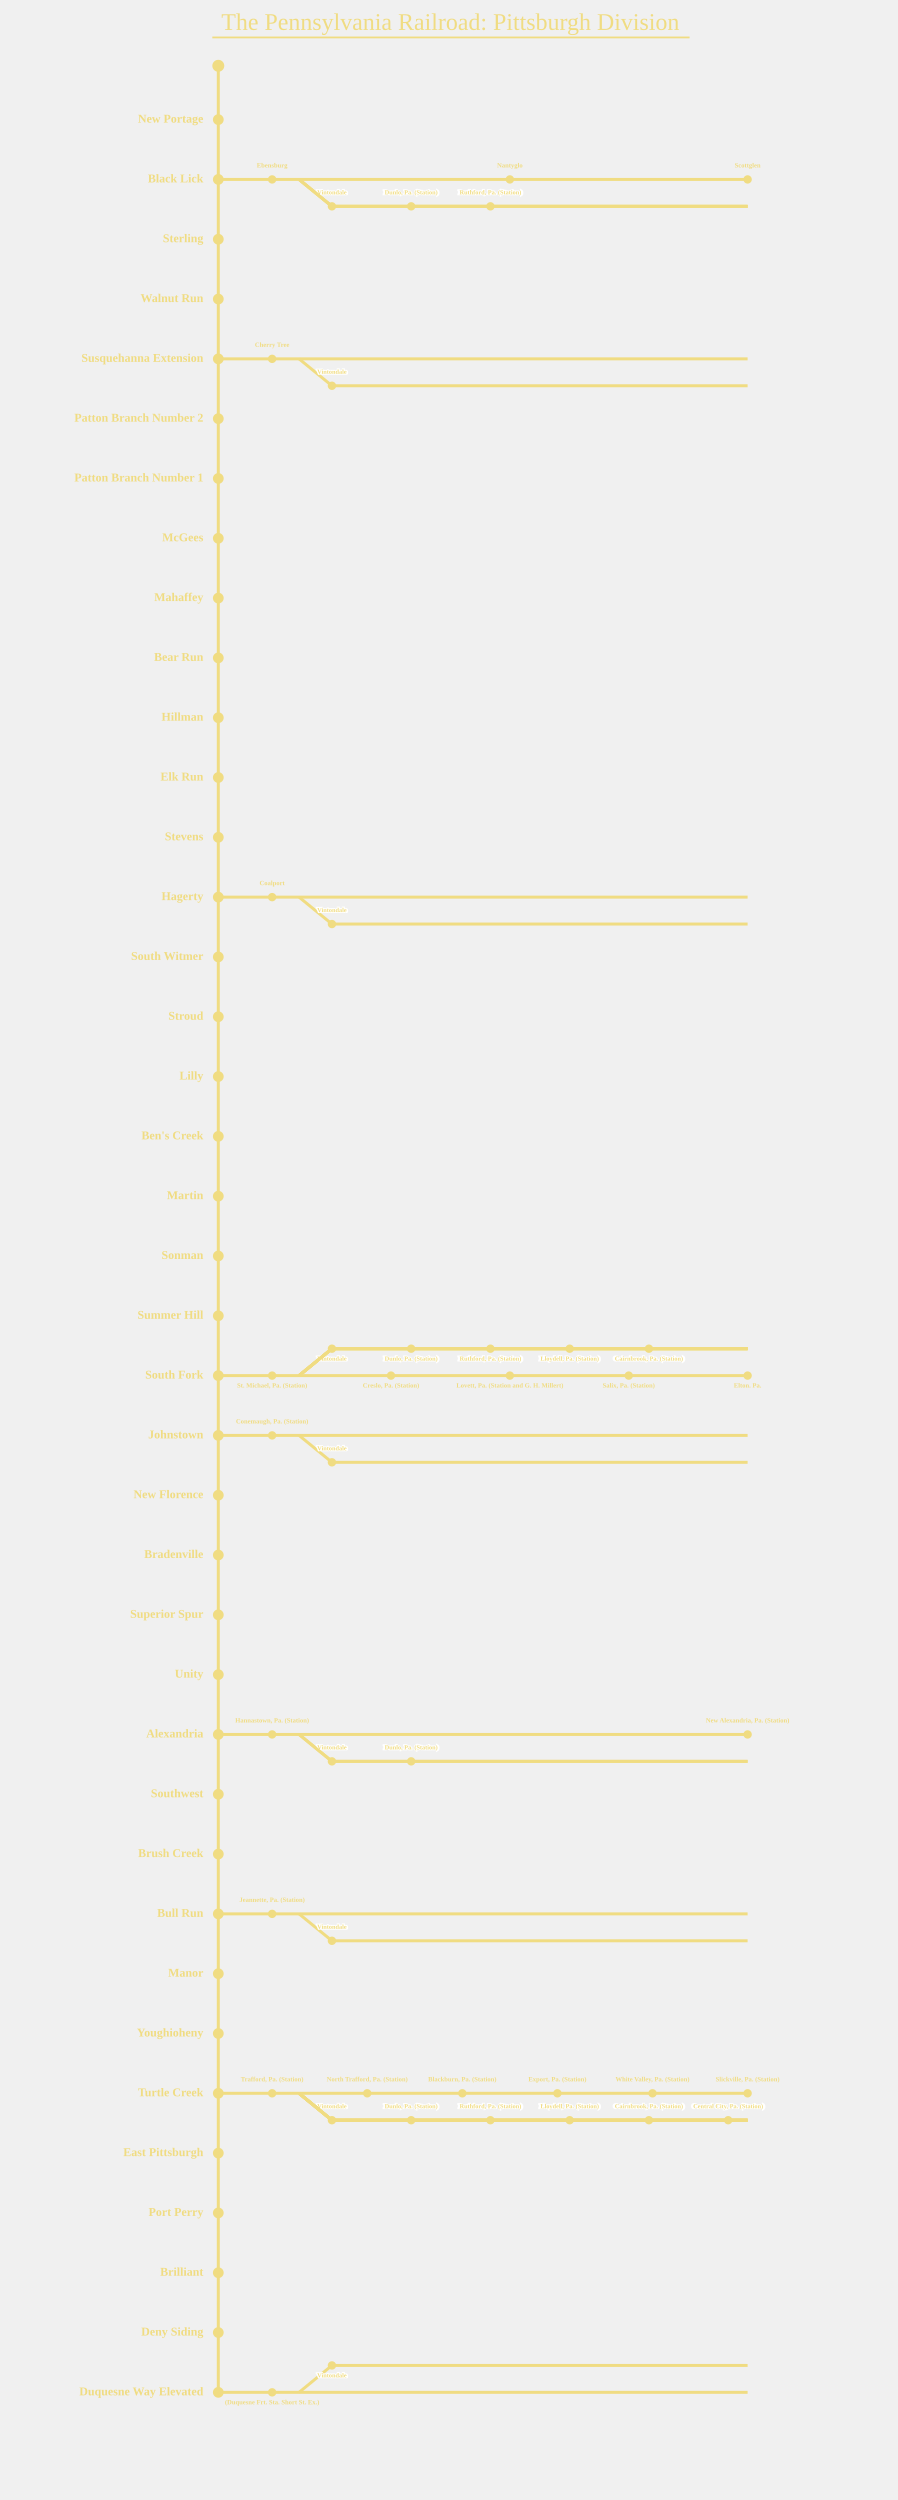
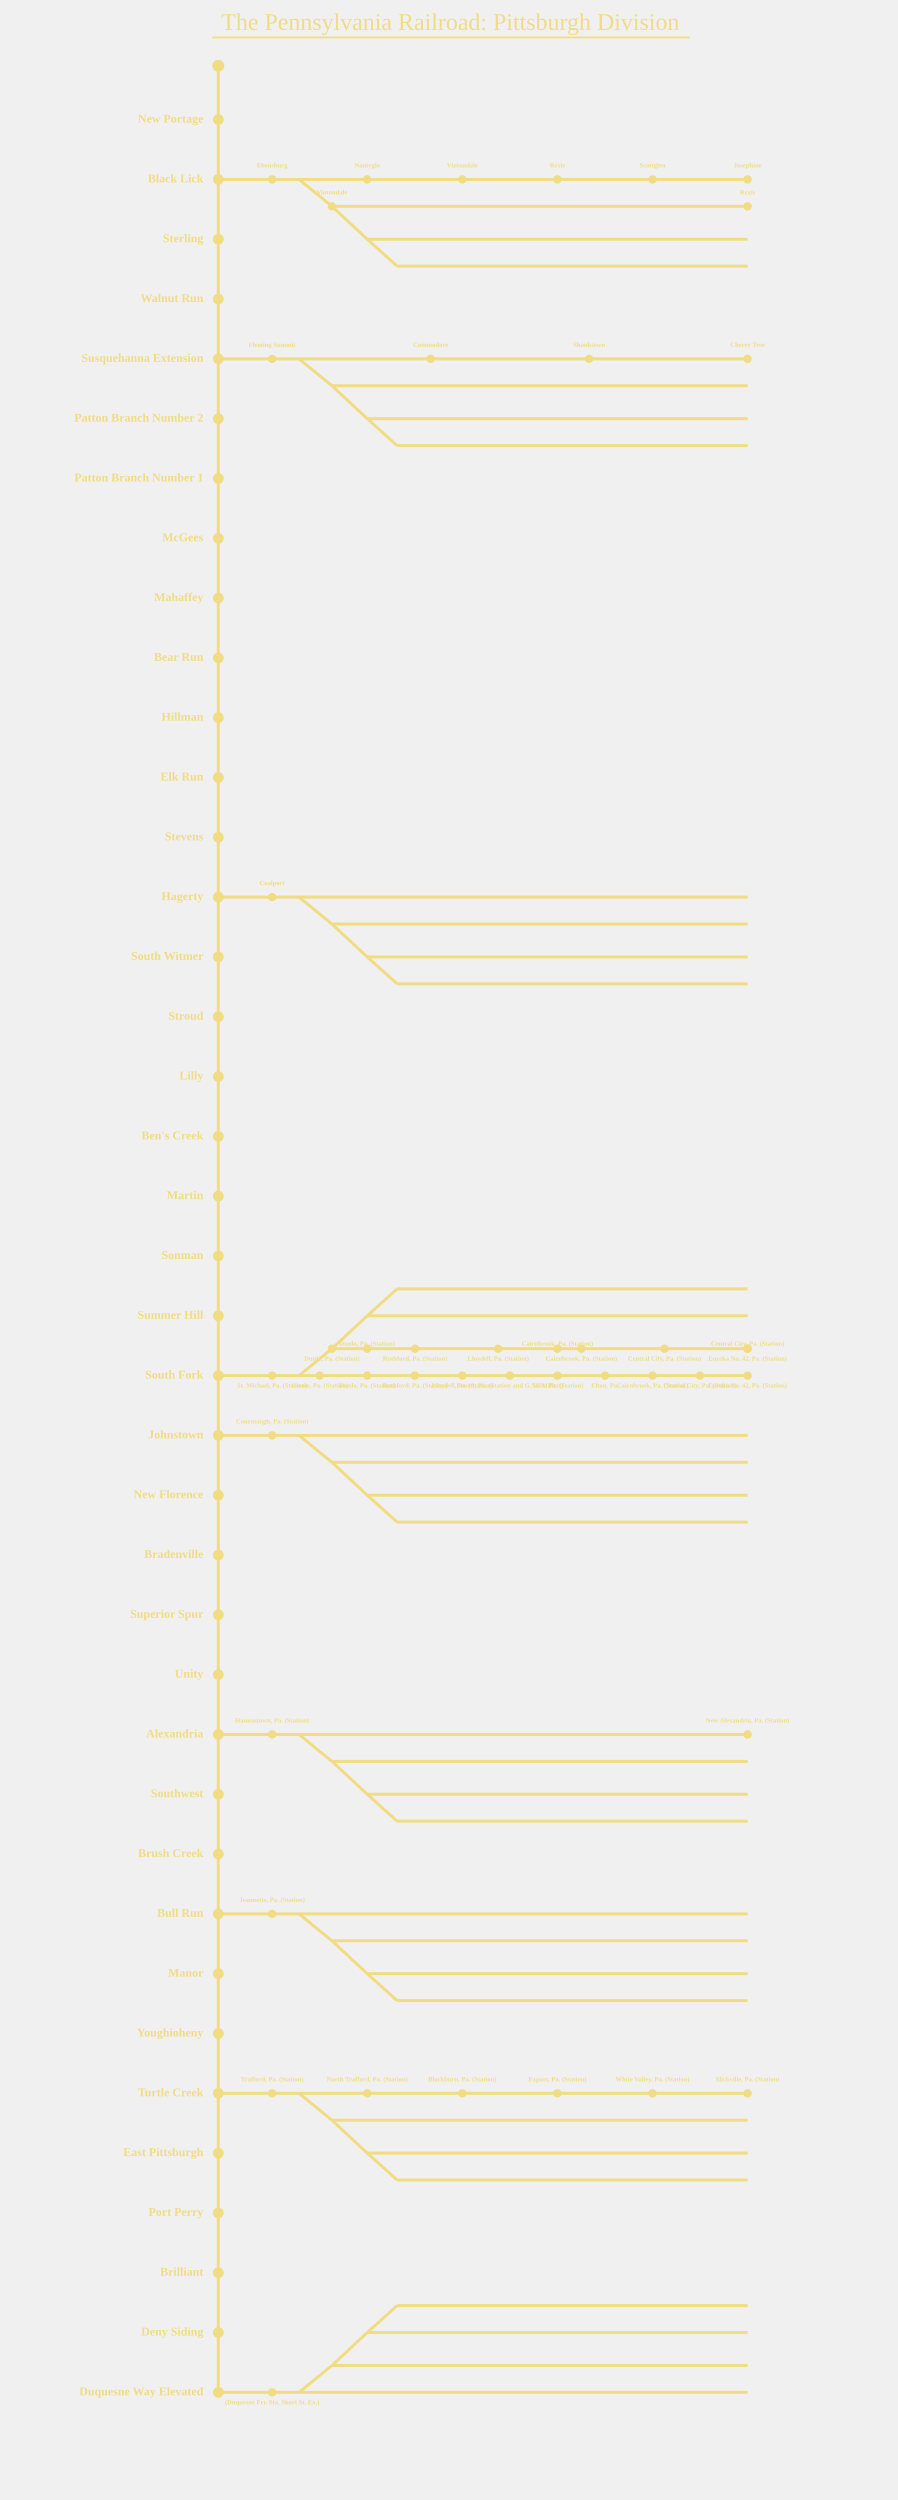
- <svg xmlns="http://www.w3.org/2000/svg" viewBox="0 0 1500 4180">&gt;
-     <g alignment-baseline="baseline" transform="translate(200,0)">
+ <svg xmlns="http://www.w3.org/2000/svg" viewBox="0 0 1500 4180">
+   <g alignment-baseline="baseline" transform="translate(200,0)">
    <text x="170" y="50" font-size="40" fill="#f0dc82">The Pennsylvania Railroad: Pittsburgh Division</text>
    <line x1="155" y1="62.6" x2="953" y2="62.6" stroke-width="3" stroke="#f0dc82" />
    <circle cx="165" cy="110" r="10" stroke-width="5" fill="#f0dc82" />
    <line x1="165" x2="165" y1="110" y2="4000" stroke="#f0dc82" stroke-width="5" />
    <g transform="translate(0, 100)">
      <g transform="translate(0, 100)">
        <circle cx="165" cy="0" r="9" fill="#f0dc82" />
        <text x="140" y="5" font-size="20" font-weight="bold" text-anchor="end" fill="#f0dc82">New Portage</text>
      </g>
      <g transform="translate(0, 200)">
        <circle cx="165" cy="0" r="9" fill="#f0dc82" />
        <text x="140" y="5" font-size="20" font-weight="bold" text-anchor="end" fill="#f0dc82">Black Lick</text>
        <line x1="165" x2="1050" y1="0" y2="0" stroke="#f0dc82" stroke-width="5" />
+         <line x1="300" x2="355" y1="0" y2="45" stroke="#f0dc82" stroke-width="5" />
+         <line x1="355" x2="1050" y1="45" y2="45" stroke="#f0dc82" stroke-width="5" />
+         <line x1="355" x2="414" y1="45" y2="100" stroke="#f0dc82" stroke-width="5" />
+         <line x1="414" x2="1050" y1="100" y2="100" stroke="#f0dc82" stroke-width="5" />
+         <line x1="414" x2="464" y1="100" y2="145" stroke="#f0dc82" stroke-width="5" />
+         <line x1="464" x2="1050" y1="145" y2="145" stroke="#f0dc82" stroke-width="5" />
        <g>
          <circle cx="255" cy="0" r="7" fill="#f0dc82" />
          <text x="255" y="-20" font-size="11" font-weight="bold" text-anchor="middle" fill="#f0dc82">Ebensburg</text>
-           <line x1="300" x2="355" y1="0" y2="45" stroke="#f0dc82" stroke-width="5" />
-           <line x1="354" x2="1050" y1="45" y2="45" stroke="#f0dc82" stroke-width="5" />
+           <circle cx="414" cy="0" r="7" fill="#f0dc82" />
+           <text x="414" y="-20" font-size="11" font-weight="bold" text-anchor="middle" fill="#f0dc82">Nantyglo</text>
+           <circle cx="573" cy="0" r="7" fill="#f0dc82" />
+           <text x="573" y="-20" font-size="11" font-weight="bold" text-anchor="middle" fill="#f0dc82">Vintondale</text>
+           <circle cx="732" cy="0" r="7" fill="#f0dc82" />
+           <text x="732" y="-20" font-size="11" font-weight="bold" text-anchor="middle" fill="#f0dc82">Rexis</text>
+           <circle cx="891" cy="0" r="7" fill="#f0dc82" />
+           <text x="891" y="-20" font-size="11" font-weight="bold" text-anchor="middle" fill="#f0dc82">Scottglen</text>
+           <circle cx="1050" cy="0" r="7" fill="#f0dc82" />
+           <text x="1050" y="-20" font-size="11" font-weight="bold" text-anchor="middle" fill="#f0dc82">Josephine</text>
          <circle cx="355" cy="45" r="7" fill="#f0dc82" />
-           <text x="355" y="25" font-size="11" font-weight="bold" text-anchor="middle" fill="white" stroke="white" stroke-width="3">Vintondale</text>
-           <text x="355" y="25" font-size="10.5" font-weight="bold" text-anchor="middle" fill="#f0dc82">Vintondale</text>
-         </g>
-         <g>
-           <circle cx="652.5" cy="0" r="7" fill="#f0dc82" />
-           <text x="652.5" y="-20" font-size="11" font-weight="bold" text-anchor="middle" fill="#f0dc82">Nantyglo</text>
-           <line x1="300" x2="355" y1="0" y2="45" stroke="#f0dc82" stroke-width="5" />
-           <line x1="354" x2="1050" y1="45" y2="45" stroke="#f0dc82" stroke-width="5" />
-           <circle cx="487.5" cy="45" r="7" fill="#f0dc82" />
-           <text x="487.5" y="25" font-size="11" font-weight="bold" text-anchor="middle" fill="white" stroke="white" stroke-width="3">Dunlo, Pa. (Station)</text>
-           <text x="487.5" y="25" font-size="10.5" font-weight="bold" text-anchor="middle" fill="#f0dc82">Dunlo, Pa. (Station)</text>
-         </g>
-         <g>
-           <circle cx="1050" cy="0" r="7" fill="#f0dc82" />
-           <text x="1050" y="-20" font-size="11" font-weight="bold" text-anchor="middle" fill="#f0dc82">Scottglen</text>
-           <line x1="300" x2="355" y1="0" y2="45" stroke="#f0dc82" stroke-width="5" />
-           <line x1="354" x2="1050" y1="45" y2="45" stroke="#f0dc82" stroke-width="5" />
-           <circle cx="620" cy="45" r="7" fill="#f0dc82" />
-           <text x="620" y="25" font-size="11" font-weight="bold" text-anchor="middle" fill="white" stroke="white" stroke-width="3">Ruthford, Pa. (Station)</text>
-           <text x="620" y="25" font-size="10.5" font-weight="bold" text-anchor="middle" fill="#f0dc82">Ruthford, Pa. (Station)</text>
+           <text x="355" y="25" font-size="11" font-weight="bold" text-anchor="middle" fill="#f0dc82">Vintondale</text>
+           <circle cx="1050" cy="45" r="7" fill="#f0dc82" />
+           <text x="1050" y="25" font-size="11" font-weight="bold" text-anchor="middle" fill="#f0dc82">Rexis</text>
        </g>
      </g>
      <g transform="translate(0, 300)">
        <circle cx="165" cy="0" r="9" fill="#f0dc82" />
        <text x="140" y="5" font-size="20" font-weight="bold" text-anchor="end" fill="#f0dc82">Sterling</text>
      </g>
      <g transform="translate(0, 400)">
        <circle cx="165" cy="0" r="9" fill="#f0dc82" />
        <text x="140" y="5" font-size="20" font-weight="bold" text-anchor="end" fill="#f0dc82">Walnut Run</text>
      </g>
      <g transform="translate(0, 500)">
        <circle cx="165" cy="0" r="9" fill="#f0dc82" />
        <text x="140" y="5" font-size="20" font-weight="bold" text-anchor="end" fill="#f0dc82">Susquehanna Extension</text>
        <line x1="165" x2="1050" y1="0" y2="0" stroke="#f0dc82" stroke-width="5" />
-         <g>
-           <circle cx="255" cy="0" r="7" fill="#f0dc82" />
-           <text x="255" y="-20" font-size="11" font-weight="bold" text-anchor="middle" fill="#f0dc82">Cherry Tree</text>
-           <line x1="300" x2="355" y1="0" y2="45" stroke="#f0dc82" stroke-width="5" />
-           <line x1="354" x2="1050" y1="45" y2="45" stroke="#f0dc82" stroke-width="5" />
-           <circle cx="355" cy="45" r="7" fill="#f0dc82" />
-           <text x="355" y="25" font-size="11" font-weight="bold" text-anchor="middle" fill="white" stroke="white" stroke-width="3">Vintondale</text>
-           <text x="355" y="25" font-size="10.5" font-weight="bold" text-anchor="middle" fill="#f0dc82">Vintondale</text>
+         <line x1="300" x2="355" y1="0" y2="45" stroke="#f0dc82" stroke-width="5" />
+         <line x1="355" x2="1050" y1="45" y2="45" stroke="#f0dc82" stroke-width="5" />
+         <line x1="355" x2="414" y1="45" y2="100" stroke="#f0dc82" stroke-width="5" />
+         <line x1="414" x2="1050" y1="100" y2="100" stroke="#f0dc82" stroke-width="5" />
+         <line x1="414" x2="464" y1="100" y2="145" stroke="#f0dc82" stroke-width="5" />
+         <line x1="464" x2="1050" y1="145" y2="145" stroke="#f0dc82" stroke-width="5" />
+         <g>
+           <circle cx="255" cy="0" r="7" fill="#f0dc82" />
+           <text x="255" y="-20" font-size="11" font-weight="bold" text-anchor="middle" fill="#f0dc82">Fleming Summit</text>
+           <circle cx="520" cy="0" r="7" fill="#f0dc82" />
+           <text x="520" y="-20" font-size="11" font-weight="bold" text-anchor="middle" fill="#f0dc82">Commodore</text>
+           <circle cx="785" cy="0" r="7" fill="#f0dc82" />
+           <text x="785" y="-20" font-size="11" font-weight="bold" text-anchor="middle" fill="#f0dc82">Shanktown</text>
+           <circle cx="1050" cy="0" r="7" fill="#f0dc82" />
+           <text x="1050" y="-20" font-size="11" font-weight="bold" text-anchor="middle" fill="#f0dc82">Cherry Tree</text>
        </g>
      </g>
      <g transform="translate(0, 600)">
        <circle cx="165" cy="0" r="9" fill="#f0dc82" />
        <text x="140" y="5" font-size="20" font-weight="bold" text-anchor="end" fill="#f0dc82">Patton Branch Number 2</text>
      </g>
      <g transform="translate(0, 700)">
        <circle cx="165" cy="0" r="9" fill="#f0dc82" />
        <text x="140" y="5" font-size="20" font-weight="bold" text-anchor="end" fill="#f0dc82">Patton Branch Number 1</text>
      </g>
      <g transform="translate(0, 800)">
        <circle cx="165" cy="0" r="9" fill="#f0dc82" />
        <text x="140" y="5" font-size="20" font-weight="bold" text-anchor="end" fill="#f0dc82">McGees</text>
      </g>
      <g transform="translate(0, 900)">
        <circle cx="165" cy="0" r="9" fill="#f0dc82" />
        <text x="140" y="5" font-size="20" font-weight="bold" text-anchor="end" fill="#f0dc82">Mahaffey</text>
      </g>
      <g transform="translate(0, 1000)">
        <circle cx="165" cy="0" r="9" fill="#f0dc82" />
        <text x="140" y="5" font-size="20" font-weight="bold" text-anchor="end" fill="#f0dc82">Bear Run</text>
      </g>
      <g transform="translate(0, 1100)">
        <circle cx="165" cy="0" r="9" fill="#f0dc82" />
        <text x="140" y="5" font-size="20" font-weight="bold" text-anchor="end" fill="#f0dc82">Hillman</text>
      </g>
      <g transform="translate(0, 1200)">
        <circle cx="165" cy="0" r="9" fill="#f0dc82" />
        <text x="140" y="5" font-size="20" font-weight="bold" text-anchor="end" fill="#f0dc82">Elk Run</text>
      </g>
      <g transform="translate(0, 1300)">
        <circle cx="165" cy="0" r="9" fill="#f0dc82" />
        <text x="140" y="5" font-size="20" font-weight="bold" text-anchor="end" fill="#f0dc82">Stevens</text>
      </g>
      <g transform="translate(0, 1400)">
        <circle cx="165" cy="0" r="9" fill="#f0dc82" />
        <text x="140" y="5" font-size="20" font-weight="bold" text-anchor="end" fill="#f0dc82">Hagerty</text>
        <line x1="165" x2="1050" y1="0" y2="0" stroke="#f0dc82" stroke-width="5" />
+         <line x1="300" x2="355" y1="0" y2="45" stroke="#f0dc82" stroke-width="5" />
+         <line x1="355" x2="1050" y1="45" y2="45" stroke="#f0dc82" stroke-width="5" />
+         <line x1="355" x2="414" y1="45" y2="100" stroke="#f0dc82" stroke-width="5" />
+         <line x1="414" x2="1050" y1="100" y2="100" stroke="#f0dc82" stroke-width="5" />
+         <line x1="414" x2="464" y1="100" y2="145" stroke="#f0dc82" stroke-width="5" />
+         <line x1="464" x2="1050" y1="145" y2="145" stroke="#f0dc82" stroke-width="5" />
        <g>
          <circle cx="255" cy="0" r="7" fill="#f0dc82" />
          <text x="255" y="-20" font-size="11" font-weight="bold" text-anchor="middle" fill="#f0dc82">Coalport</text>
-           <line x1="300" x2="355" y1="0" y2="45" stroke="#f0dc82" stroke-width="5" />
-           <line x1="354" x2="1050" y1="45" y2="45" stroke="#f0dc82" stroke-width="5" />
-           <circle cx="355" cy="45" r="7" fill="#f0dc82" />
-           <text x="355" y="25" font-size="11" font-weight="bold" text-anchor="middle" fill="white" stroke="white" stroke-width="3">Vintondale</text>
-           <text x="355" y="25" font-size="10.5" font-weight="bold" text-anchor="middle" fill="#f0dc82">Vintondale</text>
        </g>
      </g>
      <g transform="translate(0, 1500)">
        <circle cx="165" cy="0" r="9" fill="#f0dc82" />
        <text x="140" y="5" font-size="20" font-weight="bold" text-anchor="end" fill="#f0dc82">South Witmer</text>
      </g>
      <g transform="translate(0, 1600)">
        <circle cx="165" cy="0" r="9" fill="#f0dc82" />
        <text x="140" y="5" font-size="20" font-weight="bold" text-anchor="end" fill="#f0dc82">Stroud</text>
      </g>
      <g transform="translate(0, 1700)">
        <circle cx="165" cy="0" r="9" fill="#f0dc82" />
        <text x="140" y="5" font-size="20" font-weight="bold" text-anchor="end" fill="#f0dc82">Lilly</text>
      </g>
      <g transform="translate(0, 1800)">
        <circle cx="165" cy="0" r="9" fill="#f0dc82" />
        <text x="140" y="5" font-size="20" font-weight="bold" text-anchor="end" fill="#f0dc82">Ben's Creek</text>
      </g>
      <g transform="translate(0, 1900)">
        <circle cx="165" cy="0" r="9" fill="#f0dc82" />
        <text x="140" y="5" font-size="20" font-weight="bold" text-anchor="end" fill="#f0dc82">Martin</text>
      </g>
      <g transform="translate(0, 2000)">
        <circle cx="165" cy="0" r="9" fill="#f0dc82" />
        <text x="140" y="5" font-size="20" font-weight="bold" text-anchor="end" fill="#f0dc82">Sonman</text>
      </g>
      <g transform="translate(0, 2100)">
        <circle cx="165" cy="0" r="9" fill="#f0dc82" />
        <text x="140" y="5" font-size="20" font-weight="bold" text-anchor="end" fill="#f0dc82">Summer Hill</text>
      </g>
      <g transform="translate(0, 2200)">
        <circle cx="165" cy="0" r="9" fill="#f0dc82" />
        <text x="140" y="5" font-size="20" font-weight="bold" text-anchor="end" fill="#f0dc82">South Fork</text>
        <line x1="165" x2="1050" y1="0" y2="0" stroke="#f0dc82" stroke-width="5" />
+         <line x1="300" x2="355" y1="0" y2="-45" stroke="#f0dc82" stroke-width="5" />
+         <line x1="355" x2="1050" y1="-45" y2="-45" stroke="#f0dc82" stroke-width="5" />
+         <line x1="355" x2="414" y1="-45" y2="-100" stroke="#f0dc82" stroke-width="5" />
+         <line x1="414" x2="1050" y1="-100" y2="-100" stroke="#f0dc82" stroke-width="5" />
+         <line x1="414" x2="464" y1="-100" y2="-145" stroke="#f0dc82" stroke-width="5" />
+         <line x1="464" x2="1050" y1="-145" y2="-145" stroke="#f0dc82" stroke-width="5" />
        <g>
          <circle cx="255" cy="0" r="7" fill="#f0dc82" />
          <text x="255" y="20" font-size="11" font-weight="bold" text-anchor="middle" fill="#f0dc82">St. Michael, Pa. (Station)</text>
-           <line x1="300" x2="355" y1="0" y2="-45" stroke="#f0dc82" stroke-width="5" />
-           <line x1="354" x2="1050" y1="-45" y2="-45" stroke="#f0dc82" stroke-width="5" />
-           <circle cx="355" cy="-45" r="7" fill="#f0dc82" />
-           <text x="355" y="-25" font-size="11" font-weight="bold" text-anchor="middle" fill="white" stroke="white" stroke-width="3">Vintondale</text>
-           <text x="355" y="-25" font-size="10.5" font-weight="bold" text-anchor="middle" fill="#f0dc82">Vintondale</text>
-         </g>
-         <g>
-           <circle cx="453.75" cy="0" r="7" fill="#f0dc82" />
-           <text x="453.75" y="20" font-size="11" font-weight="bold" text-anchor="middle" fill="#f0dc82">Creslo, Pa. (Station)</text>
-           <line x1="300" x2="355" y1="0" y2="-45" stroke="#f0dc82" stroke-width="5" />
-           <line x1="354" x2="1050" y1="-45" y2="-45" stroke="#f0dc82" stroke-width="5" />
-           <circle cx="487.5" cy="-45" r="7" fill="#f0dc82" />
-           <text x="487.5" y="-25" font-size="11" font-weight="bold" text-anchor="middle" fill="white" stroke="white" stroke-width="3">Dunlo, Pa. (Station)</text>
-           <text x="487.5" y="-25" font-size="10.5" font-weight="bold" text-anchor="middle" fill="#f0dc82">Dunlo, Pa. (Station)</text>
-         </g>
-         <g>
+           <circle cx="334.5" cy="0" r="7" fill="#f0dc82" />
+           <text x="334.5" y="20" font-size="11" font-weight="bold" text-anchor="middle" fill="#f0dc82">Creslo, Pa. (Station)</text>
+           <circle cx="414" cy="0" r="7" fill="#f0dc82" />
+           <text x="414" y="20" font-size="11" font-weight="bold" text-anchor="middle" fill="#f0dc82">Dunlo, Pa. (Station)</text>
+           <circle cx="493.5" cy="0" r="7" fill="#f0dc82" />
+           <text x="493.5" y="20" font-size="11" font-weight="bold" text-anchor="middle" fill="#f0dc82">Ruthford, Pa. (Station)</text>
+           <circle cx="573" cy="0" r="7" fill="#f0dc82" />
+           <text x="573" y="20" font-size="11" font-weight="bold" text-anchor="middle" fill="#f0dc82">Lloydell, Pa. (Station)</text>
          <circle cx="652.5" cy="0" r="7" fill="#f0dc82" />
          <text x="652.5" y="20" font-size="11" font-weight="bold" text-anchor="middle" fill="#f0dc82">Lovett, Pa. (Station and G. H. Millert)</text>
-           <line x1="300" x2="355" y1="0" y2="-45" stroke="#f0dc82" stroke-width="5" />
-           <line x1="354" x2="1050" y1="-45" y2="-45" stroke="#f0dc82" stroke-width="5" />
-           <circle cx="620" cy="-45" r="7" fill="#f0dc82" />
-           <text x="620" y="-25" font-size="11" font-weight="bold" text-anchor="middle" fill="white" stroke="white" stroke-width="3">Ruthford, Pa. (Station)</text>
-           <text x="620" y="-25" font-size="10.5" font-weight="bold" text-anchor="middle" fill="#f0dc82">Ruthford, Pa. (Station)</text>
-         </g>
-         <g>
-           <circle cx="851.25" cy="0" r="7" fill="#f0dc82" />
-           <text x="851.25" y="20" font-size="11" font-weight="bold" text-anchor="middle" fill="#f0dc82">Salix, Pa. (Station)</text>
-           <line x1="300" x2="355" y1="0" y2="-45" stroke="#f0dc82" stroke-width="5" />
-           <line x1="354" x2="1050" y1="-45" y2="-45" stroke="#f0dc82" stroke-width="5" />
-           <circle cx="752.5" cy="-45" r="7" fill="#f0dc82" />
-           <text x="752.5" y="-25" font-size="11" font-weight="bold" text-anchor="middle" fill="white" stroke="white" stroke-width="3">Lloydell, Pa. (Station)</text>
-           <text x="752.5" y="-25" font-size="10.5" font-weight="bold" text-anchor="middle" fill="#f0dc82">Lloydell, Pa. (Station)</text>
-         </g>
-         <g>
-           <circle cx="1050" cy="0" r="7" fill="#f0dc82" />
-           <text x="1050" y="20" font-size="11" font-weight="bold" text-anchor="middle" fill="#f0dc82">Elton. Pa.</text>
-           <line x1="300" x2="355" y1="0" y2="-45" stroke="#f0dc82" stroke-width="5" />
-           <line x1="354" x2="1050" y1="-45" y2="-45" stroke="#f0dc82" stroke-width="5" />
-           <circle cx="885" cy="-45" r="7" fill="#f0dc82" />
-           <text x="885" y="-25" font-size="11" font-weight="bold" text-anchor="middle" fill="white" stroke="white" stroke-width="3">Cairnbrook, Pa. (Station)</text>
-           <text x="885" y="-25" font-size="10.5" font-weight="bold" text-anchor="middle" fill="#f0dc82">Cairnbrook, Pa. (Station)</text>
+           <circle cx="732" cy="0" r="7" fill="#f0dc82" />
+           <text x="732" y="20" font-size="11" font-weight="bold" text-anchor="middle" fill="#f0dc82">Salix, Pa. (Station)</text>
+           <circle cx="811.5" cy="0" r="7" fill="#f0dc82" />
+           <text x="811.5" y="20" font-size="11" font-weight="bold" text-anchor="middle" fill="#f0dc82">Elton. Pa.</text>
+           <circle cx="891" cy="0" r="7" fill="#f0dc82" />
+           <text x="891" y="20" font-size="11" font-weight="bold" text-anchor="middle" fill="#f0dc82">Cairnbrook, Pa. (Station)</text>
+           <circle cx="970.5" cy="0" r="7" fill="#f0dc82" />
+           <text x="970.5" y="20" font-size="11" font-weight="bold" text-anchor="middle" fill="#f0dc82">Central City, Pa. (Station)</text>
+           <circle cx="1050" cy="0" r="7" fill="#f0dc82" />
+           <text x="1050" y="20" font-size="11" font-weight="bold" text-anchor="middle" fill="#f0dc82">Eureka No. 42, Pa. (Station)</text>
+           <circle cx="355" cy="-45" r="7" fill="#f0dc82" />
+           <text x="355" y="-25" font-size="11" font-weight="bold" text-anchor="middle" fill="#f0dc82">Dunlo, Pa. (Station)</text>
+           <circle cx="494" cy="-45" r="7" fill="#f0dc82" />
+           <text x="494" y="-25" font-size="11" font-weight="bold" text-anchor="middle" fill="#f0dc82">Ruthford, Pa. (Station)</text>
+           <circle cx="633" cy="-45" r="7" fill="#f0dc82" />
+           <text x="633" y="-25" font-size="11" font-weight="bold" text-anchor="middle" fill="#f0dc82">Lloydell, Pa. (Station)</text>
+           <circle cx="772" cy="-45" r="7" fill="#f0dc82" />
+           <text x="772" y="-25" font-size="11" font-weight="bold" text-anchor="middle" fill="#f0dc82">Cairnbrook, Pa. (Station)</text>
+           <circle cx="911" cy="-45" r="7" fill="#f0dc82" />
+           <text x="911" y="-25" font-size="11" font-weight="bold" text-anchor="middle" fill="#f0dc82">Central City, Pa. (Station)</text>
+           <circle cx="1050" cy="-45" r="7" fill="#f0dc82" />
+           <text x="1050" y="-25" font-size="11" font-weight="bold" text-anchor="middle" fill="#f0dc82">Eureka No. 42, Pa. (Station)</text>
+           <circle cx="414" cy="-45" r="7" fill="#f0dc82" />
+           <text x="414" y="-50" font-size="11" font-weight="bold" text-anchor="middle" fill="#f0dc82">Dunlo, Pa. (Station)</text>
+           <circle cx="732" cy="-45" r="7" fill="#f0dc82" />
+           <text x="732" y="-50" font-size="11" font-weight="bold" text-anchor="middle" fill="#f0dc82">Cairnbrook, Pa. (Station)</text>
+           <circle cx="1050" cy="-45" r="7" fill="#f0dc82" />
+           <text x="1050" y="-50" font-size="11" font-weight="bold" text-anchor="middle" fill="#f0dc82">Central City, Pa. (Station)</text>
        </g>
      </g>
      <g transform="translate(0, 2300)">
        <circle cx="165" cy="0" r="9" fill="#f0dc82" />
        <text x="140" y="5" font-size="20" font-weight="bold" text-anchor="end" fill="#f0dc82">Johnstown</text>
        <line x1="165" x2="1050" y1="0" y2="0" stroke="#f0dc82" stroke-width="5" />
+         <line x1="300" x2="355" y1="0" y2="45" stroke="#f0dc82" stroke-width="5" />
+         <line x1="355" x2="1050" y1="45" y2="45" stroke="#f0dc82" stroke-width="5" />
+         <line x1="355" x2="414" y1="45" y2="100" stroke="#f0dc82" stroke-width="5" />
+         <line x1="414" x2="1050" y1="100" y2="100" stroke="#f0dc82" stroke-width="5" />
+         <line x1="414" x2="464" y1="100" y2="145" stroke="#f0dc82" stroke-width="5" />
+         <line x1="464" x2="1050" y1="145" y2="145" stroke="#f0dc82" stroke-width="5" />
        <g>
          <circle cx="255" cy="0" r="7" fill="#f0dc82" />
          <text x="255" y="-20" font-size="11" font-weight="bold" text-anchor="middle" fill="#f0dc82">Conemaugh, Pa. (Station)</text>
-           <line x1="300" x2="355" y1="0" y2="45" stroke="#f0dc82" stroke-width="5" />
-           <line x1="354" x2="1050" y1="45" y2="45" stroke="#f0dc82" stroke-width="5" />
-           <circle cx="355" cy="45" r="7" fill="#f0dc82" />
-           <text x="355" y="25" font-size="11" font-weight="bold" text-anchor="middle" fill="white" stroke="white" stroke-width="3">Vintondale</text>
-           <text x="355" y="25" font-size="10.5" font-weight="bold" text-anchor="middle" fill="#f0dc82">Vintondale</text>
        </g>
      </g>
      <g transform="translate(0, 2400)">
        <circle cx="165" cy="0" r="9" fill="#f0dc82" />
        <text x="140" y="5" font-size="20" font-weight="bold" text-anchor="end" fill="#f0dc82">New Florence</text>
      </g>
      <g transform="translate(0, 2500)">
        <circle cx="165" cy="0" r="9" fill="#f0dc82" />
        <text x="140" y="5" font-size="20" font-weight="bold" text-anchor="end" fill="#f0dc82">Bradenville</text>
      </g>
      <g transform="translate(0, 2600)">
        <circle cx="165" cy="0" r="9" fill="#f0dc82" />
        <text x="140" y="5" font-size="20" font-weight="bold" text-anchor="end" fill="#f0dc82">Superior Spur</text>
      </g>
      <g transform="translate(0, 2700)">
        <circle cx="165" cy="0" r="9" fill="#f0dc82" />
        <text x="140" y="5" font-size="20" font-weight="bold" text-anchor="end" fill="#f0dc82">Unity</text>
      </g>
      <g transform="translate(0, 2800)">
        <circle cx="165" cy="0" r="9" fill="#f0dc82" />
        <text x="140" y="5" font-size="20" font-weight="bold" text-anchor="end" fill="#f0dc82">Alexandria</text>
        <line x1="165" x2="1050" y1="0" y2="0" stroke="#f0dc82" stroke-width="5" />
+         <line x1="300" x2="355" y1="0" y2="45" stroke="#f0dc82" stroke-width="5" />
+         <line x1="355" x2="1050" y1="45" y2="45" stroke="#f0dc82" stroke-width="5" />
+         <line x1="355" x2="414" y1="45" y2="100" stroke="#f0dc82" stroke-width="5" />
+         <line x1="414" x2="1050" y1="100" y2="100" stroke="#f0dc82" stroke-width="5" />
+         <line x1="414" x2="464" y1="100" y2="145" stroke="#f0dc82" stroke-width="5" />
+         <line x1="464" x2="1050" y1="145" y2="145" stroke="#f0dc82" stroke-width="5" />
        <g>
          <circle cx="255" cy="0" r="7" fill="#f0dc82" />
          <text x="255" y="-20" font-size="11" font-weight="bold" text-anchor="middle" fill="#f0dc82">Hannastown, Pa. (Station)</text>
-           <line x1="300" x2="355" y1="0" y2="45" stroke="#f0dc82" stroke-width="5" />
-           <line x1="354" x2="1050" y1="45" y2="45" stroke="#f0dc82" stroke-width="5" />
-           <circle cx="355" cy="45" r="7" fill="#f0dc82" />
-           <text x="355" y="25" font-size="11" font-weight="bold" text-anchor="middle" fill="white" stroke="white" stroke-width="3">Vintondale</text>
-           <text x="355" y="25" font-size="10.5" font-weight="bold" text-anchor="middle" fill="#f0dc82">Vintondale</text>
-         </g>
-         <g>
          <circle cx="1050" cy="0" r="7" fill="#f0dc82" />
          <text x="1050" y="-20" font-size="11" font-weight="bold" text-anchor="middle" fill="#f0dc82">New Alexandria, Pa. (Station)</text>
-           <line x1="300" x2="355" y1="0" y2="45" stroke="#f0dc82" stroke-width="5" />
-           <line x1="354" x2="1050" y1="45" y2="45" stroke="#f0dc82" stroke-width="5" />
-           <circle cx="487.5" cy="45" r="7" fill="#f0dc82" />
-           <text x="487.5" y="25" font-size="11" font-weight="bold" text-anchor="middle" fill="white" stroke="white" stroke-width="3">Dunlo, Pa. (Station)</text>
-           <text x="487.5" y="25" font-size="10.5" font-weight="bold" text-anchor="middle" fill="#f0dc82">Dunlo, Pa. (Station)</text>
        </g>
      </g>
      <g transform="translate(0, 2900)">
        <circle cx="165" cy="0" r="9" fill="#f0dc82" />
        <text x="140" y="5" font-size="20" font-weight="bold" text-anchor="end" fill="#f0dc82">Southwest</text>
      </g>
      <g transform="translate(0, 3000)">
        <circle cx="165" cy="0" r="9" fill="#f0dc82" />
        <text x="140" y="5" font-size="20" font-weight="bold" text-anchor="end" fill="#f0dc82">Brush Creek</text>
      </g>
      <g transform="translate(0, 3100)">
        <circle cx="165" cy="0" r="9" fill="#f0dc82" />
        <text x="140" y="5" font-size="20" font-weight="bold" text-anchor="end" fill="#f0dc82">Bull Run</text>
        <line x1="165" x2="1050" y1="0" y2="0" stroke="#f0dc82" stroke-width="5" />
+         <line x1="300" x2="355" y1="0" y2="45" stroke="#f0dc82" stroke-width="5" />
+         <line x1="355" x2="1050" y1="45" y2="45" stroke="#f0dc82" stroke-width="5" />
+         <line x1="355" x2="414" y1="45" y2="100" stroke="#f0dc82" stroke-width="5" />
+         <line x1="414" x2="1050" y1="100" y2="100" stroke="#f0dc82" stroke-width="5" />
+         <line x1="414" x2="464" y1="100" y2="145" stroke="#f0dc82" stroke-width="5" />
+         <line x1="464" x2="1050" y1="145" y2="145" stroke="#f0dc82" stroke-width="5" />
        <g>
          <circle cx="255" cy="0" r="7" fill="#f0dc82" />
          <text x="255" y="-20" font-size="11" font-weight="bold" text-anchor="middle" fill="#f0dc82">Jeannette, Pa. (Station)</text>
-           <line x1="300" x2="355" y1="0" y2="45" stroke="#f0dc82" stroke-width="5" />
-           <line x1="354" x2="1050" y1="45" y2="45" stroke="#f0dc82" stroke-width="5" />
-           <circle cx="355" cy="45" r="7" fill="#f0dc82" />
-           <text x="355" y="25" font-size="11" font-weight="bold" text-anchor="middle" fill="white" stroke="white" stroke-width="3">Vintondale</text>
-           <text x="355" y="25" font-size="10.5" font-weight="bold" text-anchor="middle" fill="#f0dc82">Vintondale</text>
        </g>
      </g>
      <g transform="translate(0, 3200)">
        <circle cx="165" cy="0" r="9" fill="#f0dc82" />
        <text x="140" y="5" font-size="20" font-weight="bold" text-anchor="end" fill="#f0dc82">Manor</text>
      </g>
      <g transform="translate(0, 3300)">
        <circle cx="165" cy="0" r="9" fill="#f0dc82" />
        <text x="140" y="5" font-size="20" font-weight="bold" text-anchor="end" fill="#f0dc82">Youghioheny</text>
      </g>
      <g transform="translate(0, 3400)">
        <circle cx="165" cy="0" r="9" fill="#f0dc82" />
        <text x="140" y="5" font-size="20" font-weight="bold" text-anchor="end" fill="#f0dc82">Turtle Creek</text>
        <line x1="165" x2="1050" y1="0" y2="0" stroke="#f0dc82" stroke-width="5" />
+         <line x1="300" x2="355" y1="0" y2="45" stroke="#f0dc82" stroke-width="5" />
+         <line x1="355" x2="1050" y1="45" y2="45" stroke="#f0dc82" stroke-width="5" />
+         <line x1="355" x2="414" y1="45" y2="100" stroke="#f0dc82" stroke-width="5" />
+         <line x1="414" x2="1050" y1="100" y2="100" stroke="#f0dc82" stroke-width="5" />
+         <line x1="414" x2="464" y1="100" y2="145" stroke="#f0dc82" stroke-width="5" />
+         <line x1="464" x2="1050" y1="145" y2="145" stroke="#f0dc82" stroke-width="5" />
        <g>
          <circle cx="255" cy="0" r="7" fill="#f0dc82" />
          <text x="255" y="-20" font-size="11" font-weight="bold" text-anchor="middle" fill="#f0dc82">Trafford, Pa. (Station)</text>
-           <line x1="300" x2="355" y1="0" y2="45" stroke="#f0dc82" stroke-width="5" />
-           <line x1="354" x2="1050" y1="45" y2="45" stroke="#f0dc82" stroke-width="5" />
-           <circle cx="355" cy="45" r="7" fill="#f0dc82" />
-           <text x="355" y="25" font-size="11" font-weight="bold" text-anchor="middle" fill="white" stroke="white" stroke-width="3">Vintondale</text>
-           <text x="355" y="25" font-size="10.5" font-weight="bold" text-anchor="middle" fill="#f0dc82">Vintondale</text>
-         </g>
-         <g>
          <circle cx="414" cy="0" r="7" fill="#f0dc82" />
          <text x="414" y="-20" font-size="11" font-weight="bold" text-anchor="middle" fill="#f0dc82">North Trafford, Pa. (Station)</text>
-           <line x1="300" x2="355" y1="0" y2="45" stroke="#f0dc82" stroke-width="5" />
-           <line x1="354" x2="1050" y1="45" y2="45" stroke="#f0dc82" stroke-width="5" />
-           <circle cx="487.5" cy="45" r="7" fill="#f0dc82" />
-           <text x="487.5" y="25" font-size="11" font-weight="bold" text-anchor="middle" fill="white" stroke="white" stroke-width="3">Dunlo, Pa. (Station)</text>
-           <text x="487.5" y="25" font-size="10.5" font-weight="bold" text-anchor="middle" fill="#f0dc82">Dunlo, Pa. (Station)</text>
-         </g>
-         <g>
          <circle cx="573" cy="0" r="7" fill="#f0dc82" />
          <text x="573" y="-20" font-size="11" font-weight="bold" text-anchor="middle" fill="#f0dc82">Blackburn, Pa. (Station)</text>
-           <line x1="300" x2="355" y1="0" y2="45" stroke="#f0dc82" stroke-width="5" />
-           <line x1="354" x2="1050" y1="45" y2="45" stroke="#f0dc82" stroke-width="5" />
-           <circle cx="620" cy="45" r="7" fill="#f0dc82" />
-           <text x="620" y="25" font-size="11" font-weight="bold" text-anchor="middle" fill="white" stroke="white" stroke-width="3">Ruthford, Pa. (Station)</text>
-           <text x="620" y="25" font-size="10.5" font-weight="bold" text-anchor="middle" fill="#f0dc82">Ruthford, Pa. (Station)</text>
-         </g>
-         <g>
          <circle cx="732" cy="0" r="7" fill="#f0dc82" />
          <text x="732" y="-20" font-size="11" font-weight="bold" text-anchor="middle" fill="#f0dc82"> Export, Pa. (Station)</text>
-           <line x1="300" x2="355" y1="0" y2="45" stroke="#f0dc82" stroke-width="5" />
-           <line x1="354" x2="1050" y1="45" y2="45" stroke="#f0dc82" stroke-width="5" />
-           <circle cx="752.5" cy="45" r="7" fill="#f0dc82" />
-           <text x="752.5" y="25" font-size="11" font-weight="bold" text-anchor="middle" fill="white" stroke="white" stroke-width="3">Lloydell, Pa. (Station)</text>
-           <text x="752.5" y="25" font-size="10.5" font-weight="bold" text-anchor="middle" fill="#f0dc82">Lloydell, Pa. (Station)</text>
-         </g>
-         <g>
          <circle cx="891" cy="0" r="7" fill="#f0dc82" />
          <text x="891" y="-20" font-size="11" font-weight="bold" text-anchor="middle" fill="#f0dc82">White Valley, Pa. (Station)</text>
-           <line x1="300" x2="355" y1="0" y2="45" stroke="#f0dc82" stroke-width="5" />
-           <line x1="354" x2="1050" y1="45" y2="45" stroke="#f0dc82" stroke-width="5" />
-           <circle cx="885" cy="45" r="7" fill="#f0dc82" />
-           <text x="885" y="25" font-size="11" font-weight="bold" text-anchor="middle" fill="white" stroke="white" stroke-width="3">Cairnbrook, Pa. (Station)</text>
-           <text x="885" y="25" font-size="10.5" font-weight="bold" text-anchor="middle" fill="#f0dc82">Cairnbrook, Pa. (Station)</text>
-         </g>
-         <g>
          <circle cx="1050" cy="0" r="7" fill="#f0dc82" />
          <text x="1050" y="-20" font-size="11" font-weight="bold" text-anchor="middle" fill="#f0dc82">Slickville, Pa. (Station)</text>
-           <line x1="300" x2="355" y1="0" y2="45" stroke="#f0dc82" stroke-width="5" />
-           <line x1="354" x2="1050" y1="45" y2="45" stroke="#f0dc82" stroke-width="5" />
-           <circle cx="1017.5" cy="45" r="7" fill="#f0dc82" />
-           <text x="1017.5" y="25" font-size="11" font-weight="bold" text-anchor="middle" fill="white" stroke="white" stroke-width="3">Central City, Pa. (Station)</text>
-           <text x="1017.5" y="25" font-size="10.5" font-weight="bold" text-anchor="middle" fill="#f0dc82">Central City, Pa. (Station)</text>
        </g>
      </g>
      <g transform="translate(0, 3500)">
        <circle cx="165" cy="0" r="9" fill="#f0dc82" />
        <text x="140" y="5" font-size="20" font-weight="bold" text-anchor="end" fill="#f0dc82">East Pittsburgh</text>
      </g>
      <g transform="translate(0, 3600)">
        <circle cx="165" cy="0" r="9" fill="#f0dc82" />
        <text x="140" y="5" font-size="20" font-weight="bold" text-anchor="end" fill="#f0dc82">Port Perry</text>
      </g>
      <g transform="translate(0, 3700)">
        <circle cx="165" cy="0" r="9" fill="#f0dc82" />
        <text x="140" y="5" font-size="20" font-weight="bold" text-anchor="end" fill="#f0dc82">Brilliant</text>
      </g>
      <g transform="translate(0, 3800)">
        <circle cx="165" cy="0" r="9" fill="#f0dc82" />
        <text x="140" y="5" font-size="20" font-weight="bold" text-anchor="end" fill="#f0dc82">Deny Siding</text>
      </g>
      <g transform="translate(0, 3900)">
        <circle cx="165" cy="0" r="9" fill="#f0dc82" />
        <text x="140" y="5" font-size="20" font-weight="bold" text-anchor="end" fill="#f0dc82">Duquesne Way Elevated</text>
        <line x1="165" x2="1050" y1="0" y2="0" stroke="#f0dc82" stroke-width="5" />
+         <line x1="300" x2="355" y1="0" y2="-45" stroke="#f0dc82" stroke-width="5" />
+         <line x1="355" x2="1050" y1="-45" y2="-45" stroke="#f0dc82" stroke-width="5" />
+         <line x1="355" x2="414" y1="-45" y2="-100" stroke="#f0dc82" stroke-width="5" />
+         <line x1="414" x2="1050" y1="-100" y2="-100" stroke="#f0dc82" stroke-width="5" />
+         <line x1="414" x2="464" y1="-100" y2="-145" stroke="#f0dc82" stroke-width="5" />
+         <line x1="464" x2="1050" y1="-145" y2="-145" stroke="#f0dc82" stroke-width="5" />
        <g>
          <circle cx="255" cy="0" r="7" fill="#f0dc82" />
          <text x="255" y="20" font-size="11" font-weight="bold" text-anchor="middle" fill="#f0dc82">(Duquesne Frt. Sta. Short St. Ex.)</text>
-           <line x1="300" x2="355" y1="0" y2="-45" stroke="#f0dc82" stroke-width="5" />
-           <line x1="354" x2="1050" y1="-45" y2="-45" stroke="#f0dc82" stroke-width="5" />
-           <circle cx="355" cy="-45" r="7" fill="#f0dc82" />
-           <text x="355" y="-25" font-size="11" font-weight="bold" text-anchor="middle" fill="white" stroke="white" stroke-width="3">Vintondale</text>
-           <text x="355" y="-25" font-size="10.5" font-weight="bold" text-anchor="middle" fill="#f0dc82">Vintondale</text>
        </g>
      </g>
    </g>
  </g>
</svg>
